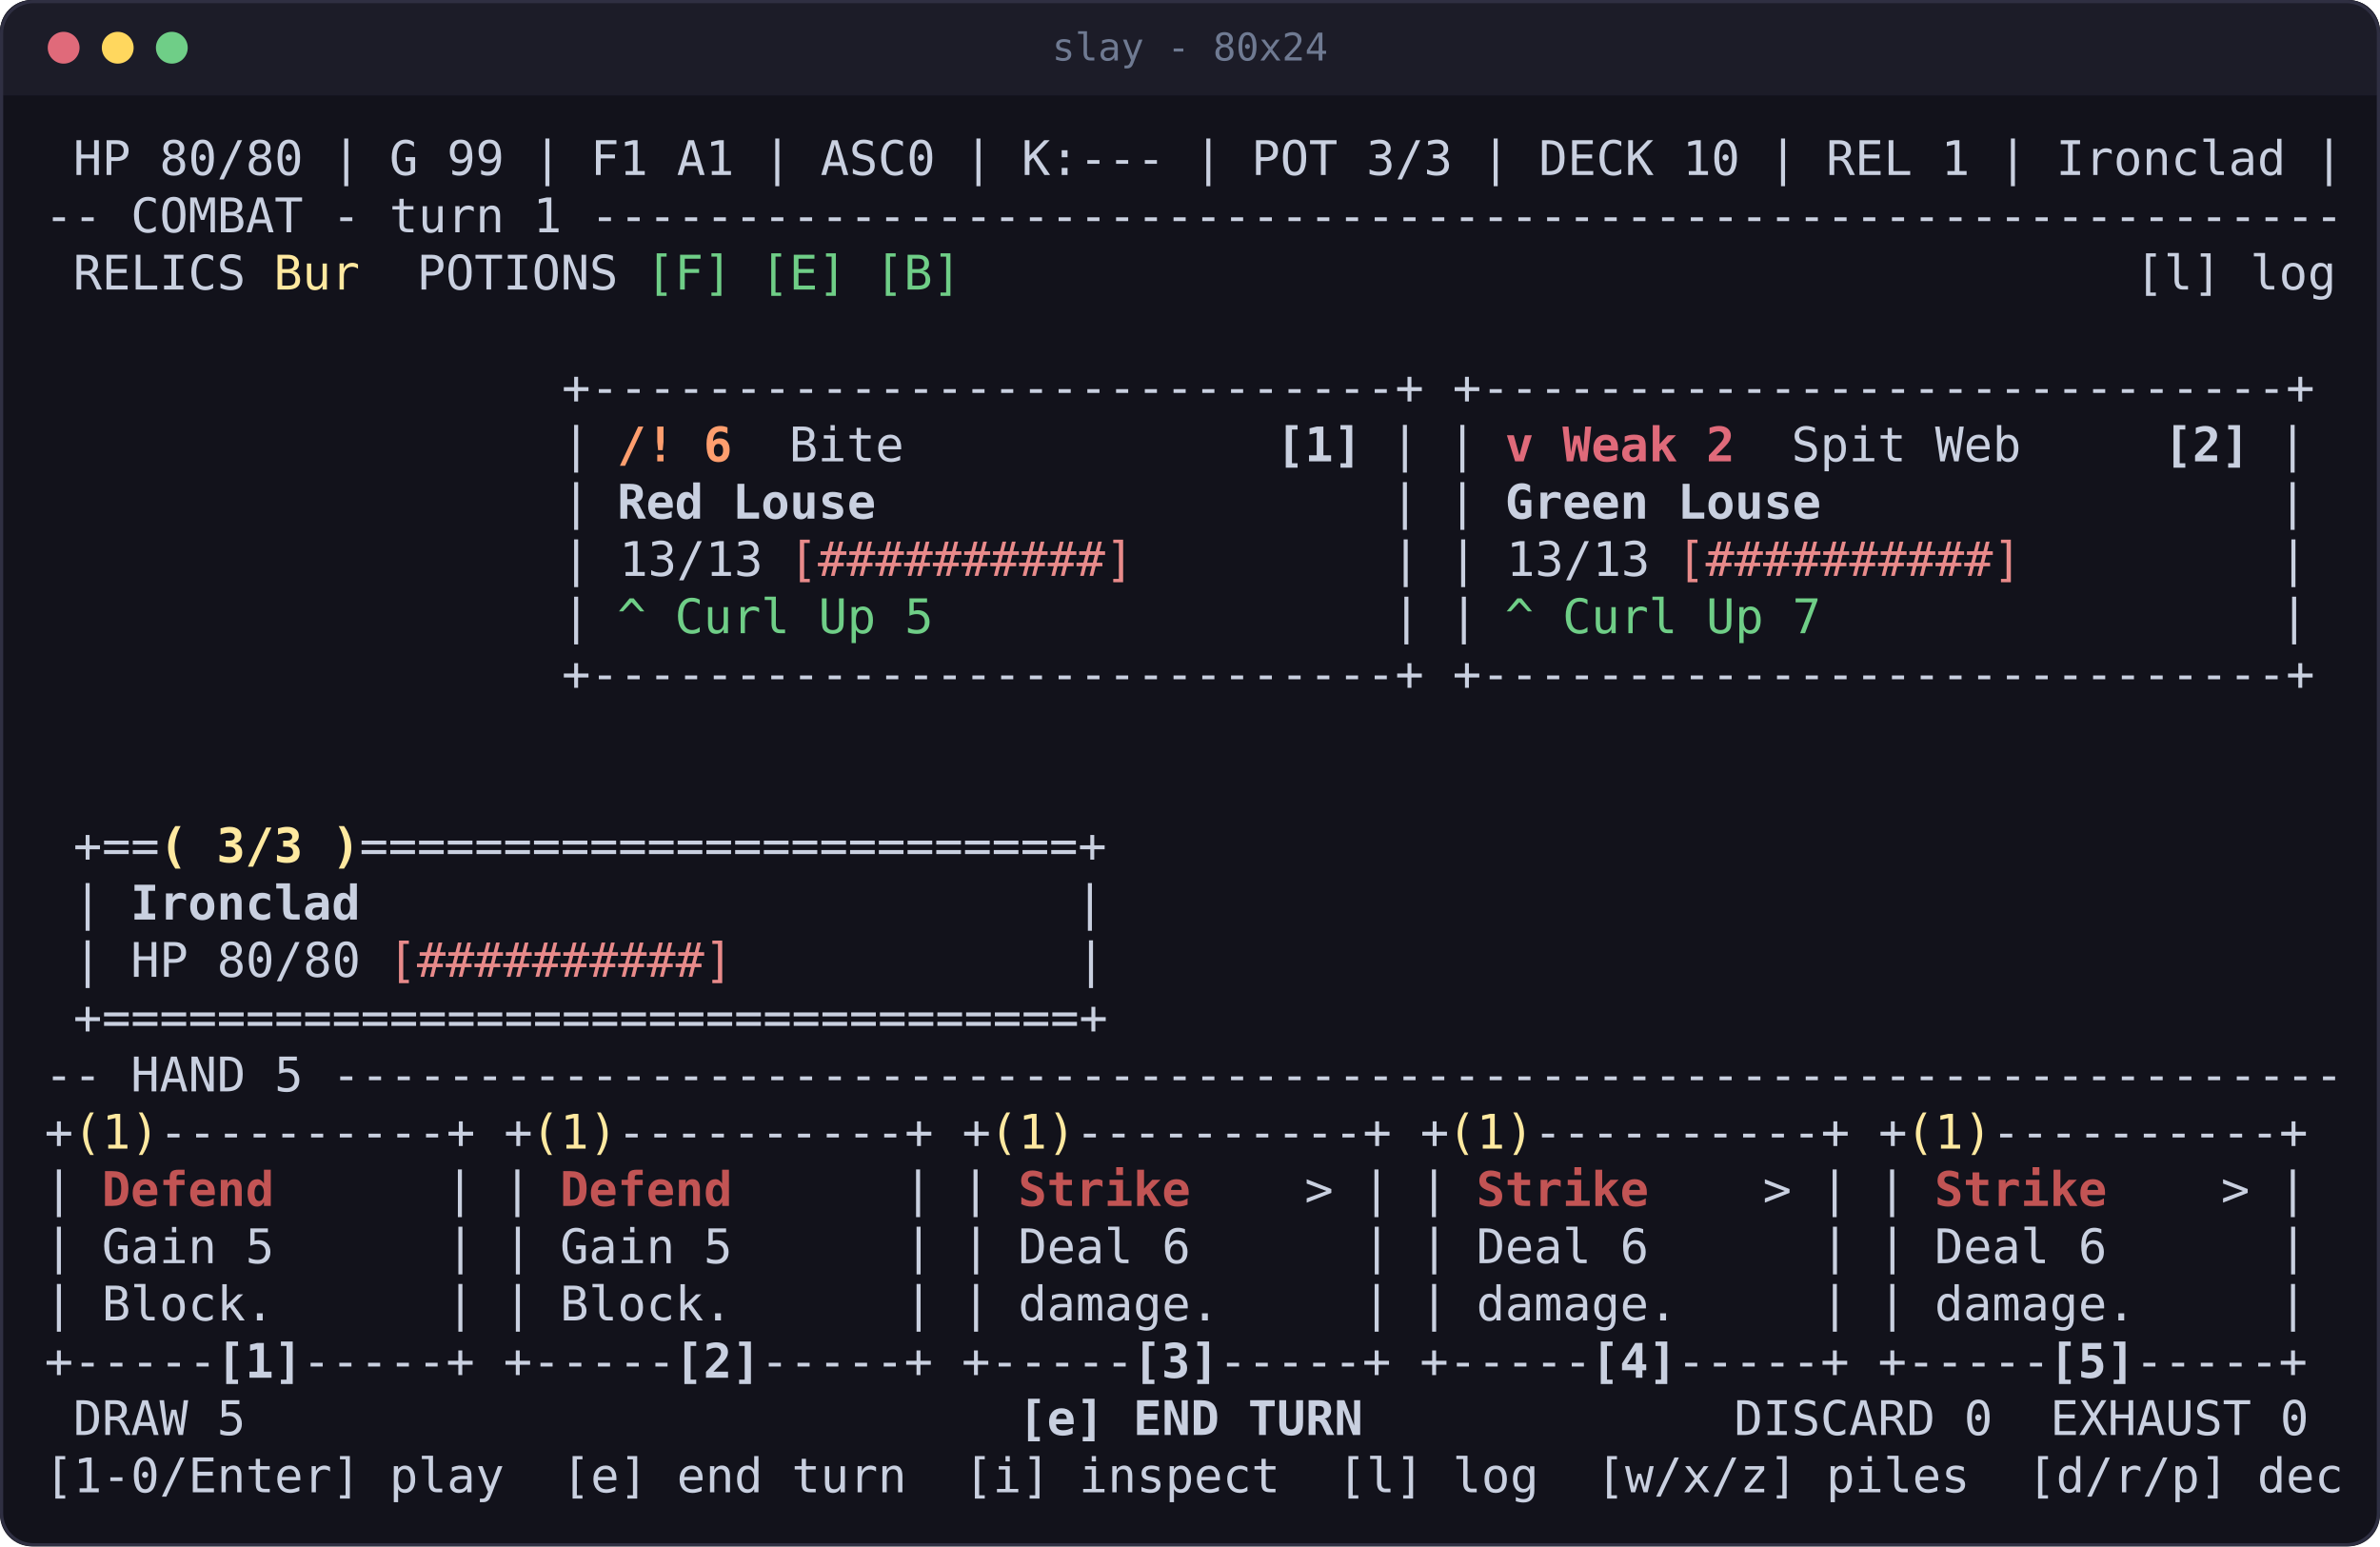
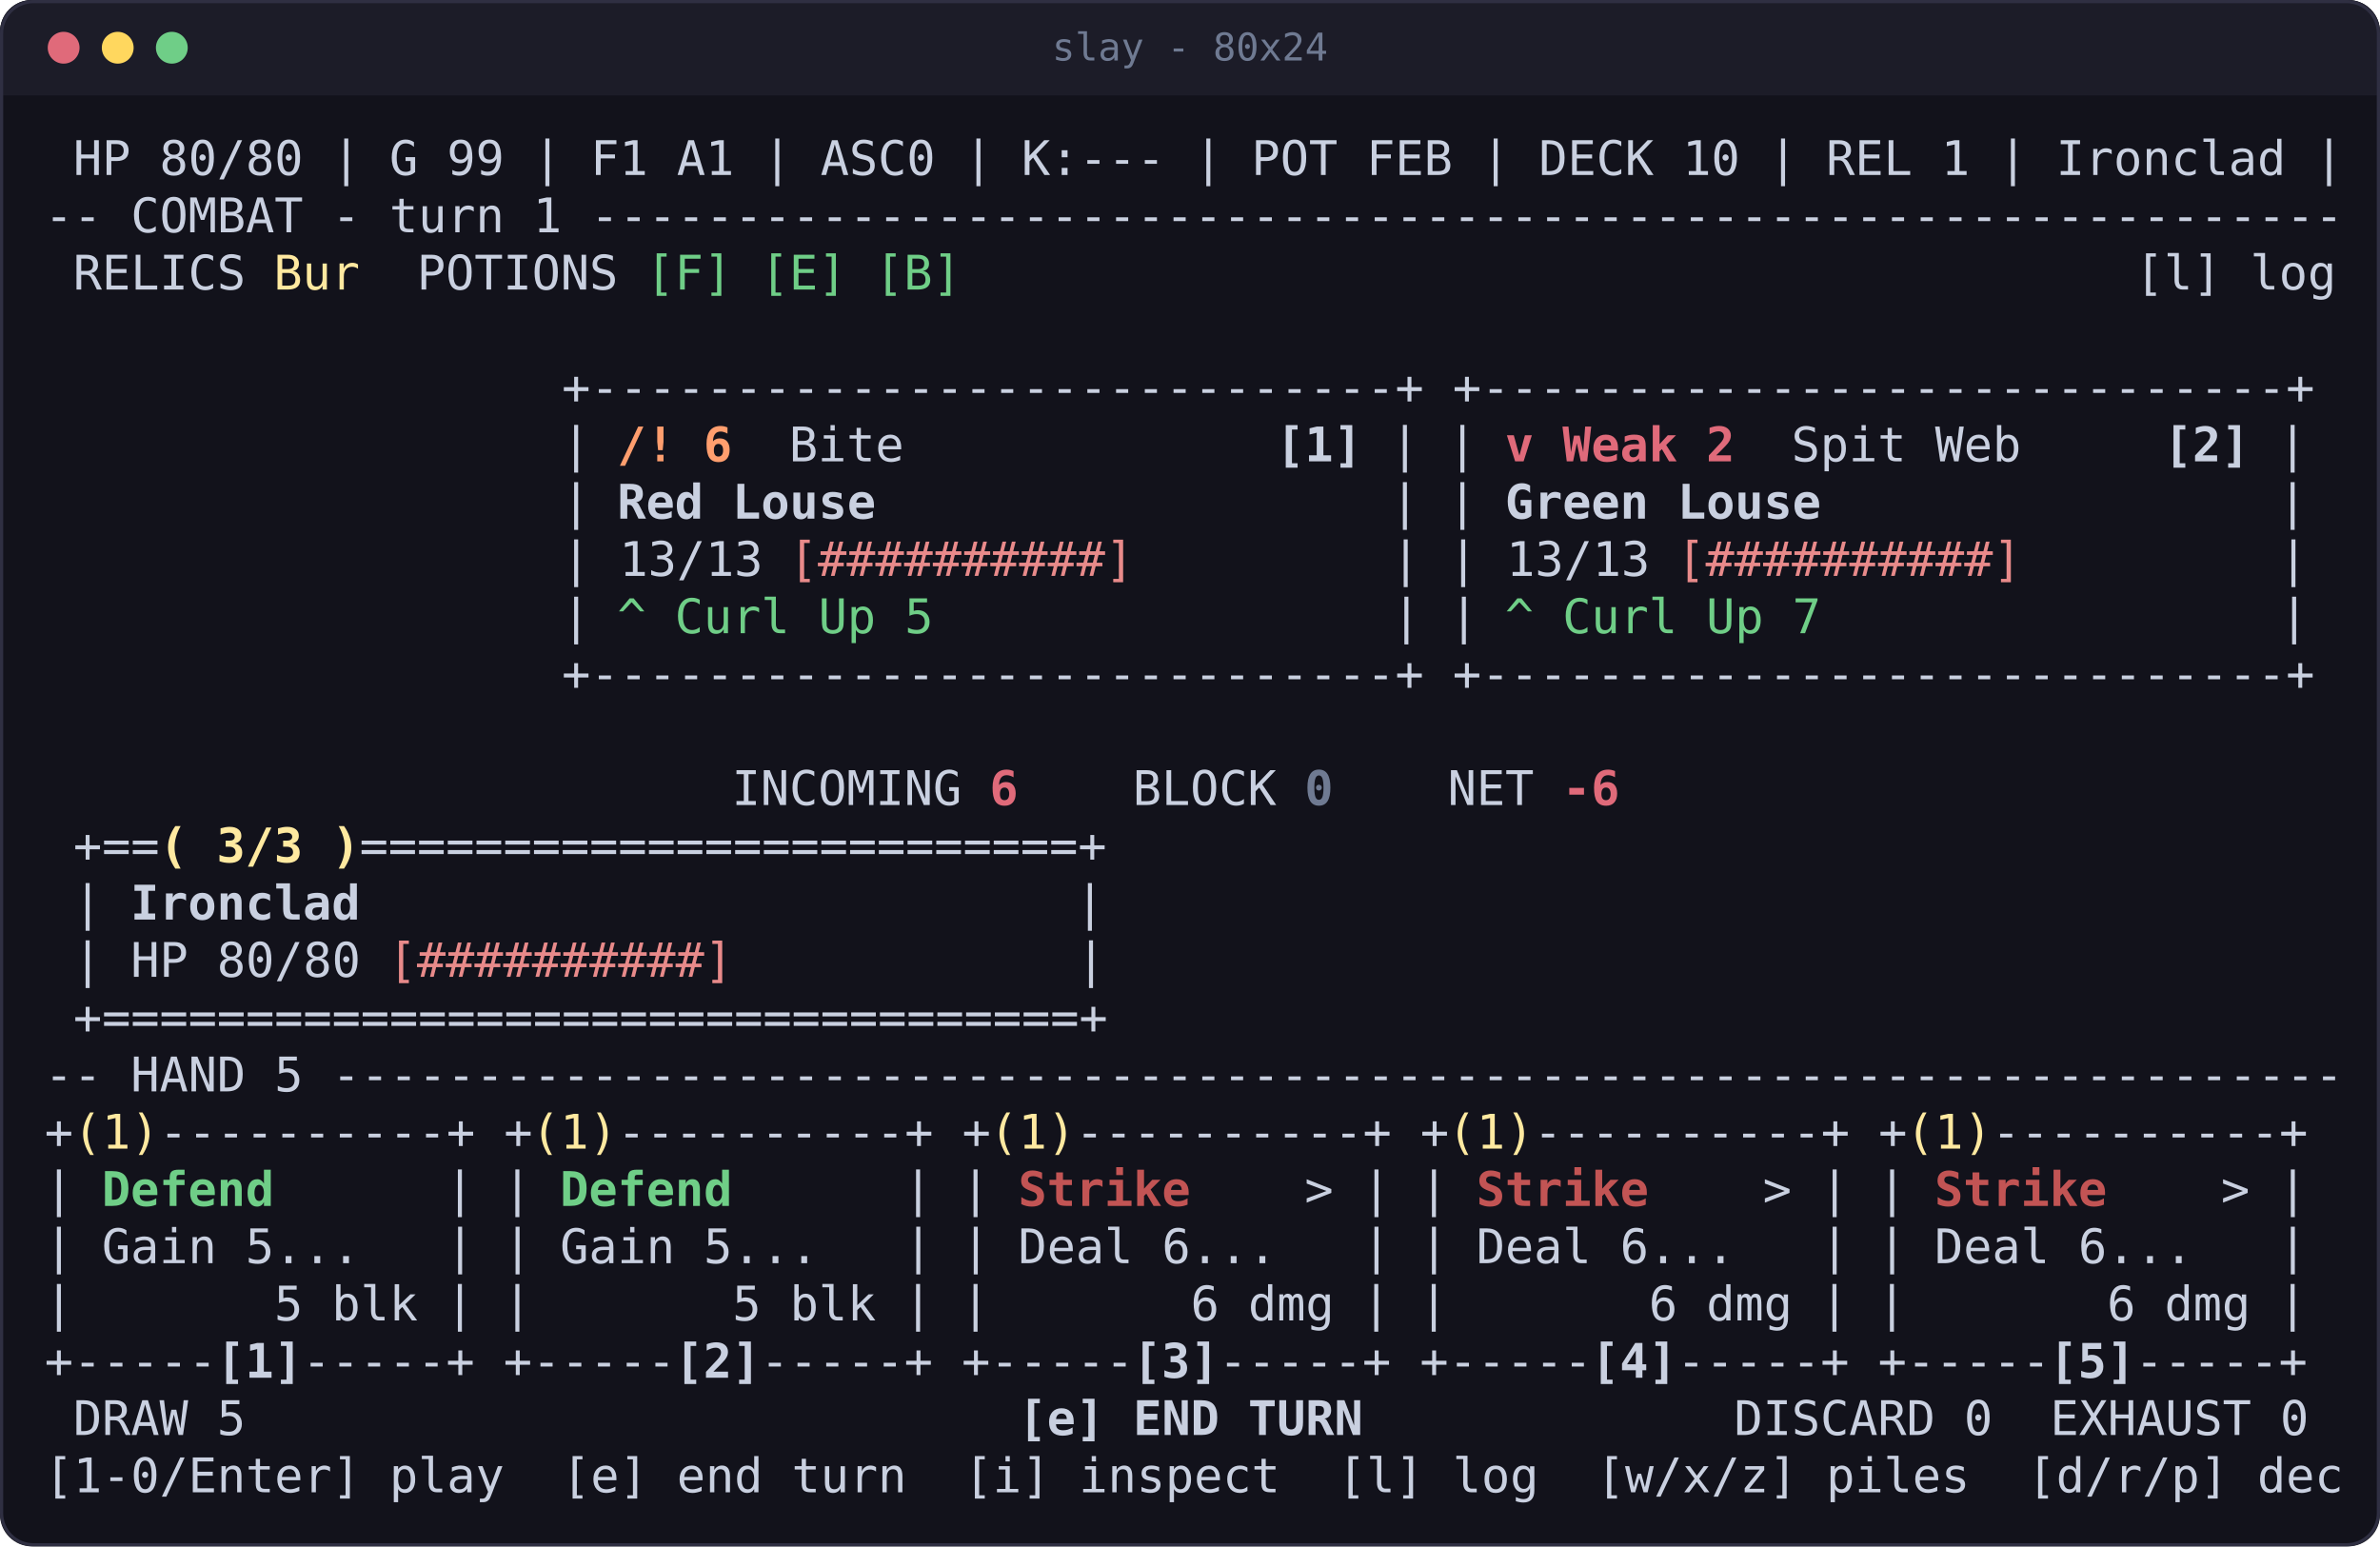
<svg xmlns="http://www.w3.org/2000/svg" width="748" height="486" viewBox="0 0 748 486" font-family="ui-monospace,SFMono-Regular,Menlo,Consolas,'DejaVu Sans Mono',monospace" font-size="15">
  <rect width="748" height="486" rx="10" fill="#12121b" />
  <path d="M0 10a10 10 0 0 1 10-10h728a10 10 0 0 1 10 10v20H0z" fill="#1c1c28" />
  <circle cx="20" cy="15" r="5" fill="#e06a7a" />
  <circle cx="37" cy="15" r="5" fill="#ffd75e" />
  <circle cx="54" cy="15" r="5" fill="#6fce87" />
  <text x="374" y="19" fill="#6f7a92" font-size="12" text-anchor="middle">slay - 80x24</text>
  <rect x="0.5" y="0.5" width="747" height="485" rx="10" fill="none" stroke="#2f2f42" />
  <text y="55" xml:space="preserve">
-     <tspan x="14" textLength="720" lengthAdjust="spacingAndGlyphs" fill="#c9d0e0"> HP 80/80 | G 99 | F1 A1 | ASC0 | K:--- | POT 3/3 | DECK 10 | REL 1 | Ironclad |</tspan>
+     <tspan x="14" textLength="720" lengthAdjust="spacingAndGlyphs" fill="#c9d0e0"> HP 80/80 | G 99 | F1 A1 | ASC0 | K:--- | POT FEB | DECK 10 | REL 1 | Ironclad |</tspan>
  </text>
  <text y="73" xml:space="preserve">
    <tspan x="14" textLength="720" lengthAdjust="spacingAndGlyphs" fill="#c9d0e0" opacity="0.55">-- COMBAT - turn 1 -------------------------------------------------------------</tspan>
  </text>
  <text y="91" xml:space="preserve">
    <tspan x="23" textLength="54" lengthAdjust="spacingAndGlyphs" fill="#c9d0e0" opacity="0.55">RELICS</tspan>
    <tspan x="86" textLength="27" lengthAdjust="spacingAndGlyphs" fill="#ffe9a0">Bur</tspan>
    <tspan x="122" textLength="72" lengthAdjust="spacingAndGlyphs" fill="#c9d0e0" opacity="0.55"> POTIONS</tspan>
    <tspan x="203" textLength="27" lengthAdjust="spacingAndGlyphs" fill="#6fce87">[F]</tspan>
    <tspan x="239" textLength="27" lengthAdjust="spacingAndGlyphs" fill="#6fce87">[E]</tspan>
    <tspan x="275" textLength="27" lengthAdjust="spacingAndGlyphs" fill="#6fce87">[B]</tspan>
    <tspan x="653" textLength="81" lengthAdjust="spacingAndGlyphs" fill="#c9d0e0" opacity="0.55">  [l] log</tspan>
  </text>
  <text y="127" xml:space="preserve">
    <tspan x="14" textLength="720" lengthAdjust="spacingAndGlyphs" fill="#c9d0e0">                  +----------------------------+ +----------------------------+ </tspan>
  </text>
  <text y="145" xml:space="preserve">
    <tspan x="14" textLength="180" lengthAdjust="spacingAndGlyphs" fill="#c9d0e0">                  | </tspan>
    <tspan x="194" textLength="36" lengthAdjust="spacingAndGlyphs" fill="#ff9e6e" font-weight="bold">/! 6</tspan>
    <tspan x="248" textLength="36" lengthAdjust="spacingAndGlyphs" fill="#c9d0e0" opacity="0.55">Bite</tspan>
    <tspan x="401" textLength="27" lengthAdjust="spacingAndGlyphs" fill="#c9d0e0" font-weight="bold">[1]</tspan>
    <tspan x="428" textLength="45" lengthAdjust="spacingAndGlyphs" fill="#c9d0e0"> | | </tspan>
    <tspan x="473" textLength="72" lengthAdjust="spacingAndGlyphs" fill="#e06a7a" font-weight="bold">v Weak 2</tspan>
    <tspan x="563" textLength="72" lengthAdjust="spacingAndGlyphs" fill="#c9d0e0" opacity="0.55">Spit Web</tspan>
    <tspan x="680" textLength="27" lengthAdjust="spacingAndGlyphs" fill="#c9d0e0" font-weight="bold">[2]</tspan>
    <tspan x="707" textLength="27" lengthAdjust="spacingAndGlyphs" fill="#c9d0e0"> | </tspan>
  </text>
  <text y="163" xml:space="preserve">
    <tspan x="14" textLength="180" lengthAdjust="spacingAndGlyphs" fill="#c9d0e0">                  | </tspan>
    <tspan x="194" textLength="234" lengthAdjust="spacingAndGlyphs" fill="#c9d0e0" font-weight="bold">Red Louse                 </tspan>
    <tspan x="428" textLength="45" lengthAdjust="spacingAndGlyphs" fill="#c9d0e0"> | | </tspan>
    <tspan x="473" textLength="234" lengthAdjust="spacingAndGlyphs" fill="#c9d0e0" font-weight="bold">Green Louse               </tspan>
    <tspan x="707" textLength="27" lengthAdjust="spacingAndGlyphs" fill="#c9d0e0"> | </tspan>
  </text>
  <text y="181" xml:space="preserve">
    <tspan x="14" textLength="234" lengthAdjust="spacingAndGlyphs" fill="#c9d0e0">                  | 13/13 </tspan>
    <tspan x="248" textLength="108" lengthAdjust="spacingAndGlyphs" fill="#e88a8a">[##########]</tspan>
    <tspan x="356" textLength="171" lengthAdjust="spacingAndGlyphs" fill="#c9d0e0">         | | 13/13 </tspan>
    <tspan x="527" textLength="108" lengthAdjust="spacingAndGlyphs" fill="#e88a8a">[##########]</tspan>
    <tspan x="635" textLength="99" lengthAdjust="spacingAndGlyphs" fill="#c9d0e0">         | </tspan>
  </text>
  <text y="199" xml:space="preserve">
    <tspan x="14" textLength="180" lengthAdjust="spacingAndGlyphs" fill="#c9d0e0">                  | </tspan>
    <tspan x="194" textLength="99" lengthAdjust="spacingAndGlyphs" fill="#6fce87">^ Curl Up 5</tspan>
    <tspan x="293" textLength="180" lengthAdjust="spacingAndGlyphs" fill="#c9d0e0">                | | </tspan>
    <tspan x="473" textLength="99" lengthAdjust="spacingAndGlyphs" fill="#6fce87">^ Curl Up 7</tspan>
    <tspan x="572" textLength="162" lengthAdjust="spacingAndGlyphs" fill="#c9d0e0">                | </tspan>
  </text>
  <text y="217" xml:space="preserve">
    <tspan x="14" textLength="720" lengthAdjust="spacingAndGlyphs" fill="#c9d0e0">                  +----------------------------+ +----------------------------+ </tspan>
  </text>
+   <text y="253" xml:space="preserve">
+     <tspan x="230" textLength="72" lengthAdjust="spacingAndGlyphs" fill="#c9d0e0" opacity="0.55">INCOMING</tspan>
+     <tspan x="311" textLength="9" lengthAdjust="spacingAndGlyphs" fill="#e06a7a" font-weight="bold">6</tspan>
+     <tspan x="356" textLength="45" lengthAdjust="spacingAndGlyphs" fill="#c9d0e0" opacity="0.55">BLOCK</tspan>
+     <tspan x="410" textLength="9" lengthAdjust="spacingAndGlyphs" fill="#6f7a92" font-weight="bold">0</tspan>
+     <tspan x="455" textLength="27" lengthAdjust="spacingAndGlyphs" fill="#c9d0e0" opacity="0.55">NET</tspan>
+     <tspan x="491" textLength="18" lengthAdjust="spacingAndGlyphs" fill="#e06a7a" font-weight="bold">-6</tspan>
+   </text>
  <text y="271" xml:space="preserve">
    <tspan x="14" textLength="36" lengthAdjust="spacingAndGlyphs" fill="#c9d0e0"> +==</tspan>
    <tspan x="50" textLength="63" lengthAdjust="spacingAndGlyphs" fill="#ffe9a0" font-weight="bold">( 3/3 )</tspan>
    <tspan x="113" textLength="621" lengthAdjust="spacingAndGlyphs" fill="#c9d0e0">=========================+                                           </tspan>
  </text>
  <text y="289" xml:space="preserve">
    <tspan x="14" textLength="27" lengthAdjust="spacingAndGlyphs" fill="#c9d0e0"> | </tspan>
    <tspan x="41" textLength="288" lengthAdjust="spacingAndGlyphs" fill="#c9d0e0" font-weight="bold">Ironclad                        </tspan>
    <tspan x="329" textLength="405" lengthAdjust="spacingAndGlyphs" fill="#c9d0e0"> |                                           </tspan>
  </text>
  <text y="307" xml:space="preserve">
    <tspan x="14" textLength="108" lengthAdjust="spacingAndGlyphs" fill="#c9d0e0"> | HP 80/80 </tspan>
    <tspan x="122" textLength="108" lengthAdjust="spacingAndGlyphs" fill="#e88a8a">[##########]</tspan>
    <tspan x="230" textLength="504" lengthAdjust="spacingAndGlyphs" fill="#c9d0e0">            |                                           </tspan>
  </text>
  <text y="325" xml:space="preserve">
    <tspan x="14" textLength="720" lengthAdjust="spacingAndGlyphs" fill="#c9d0e0"> +==================================+                                           </tspan>
  </text>
  <text y="343" xml:space="preserve">
    <tspan x="14" textLength="720" lengthAdjust="spacingAndGlyphs" fill="#c9d0e0" opacity="0.55">-- HAND 5 ----------------------------------------------------------------------</tspan>
  </text>
  <text y="361" xml:space="preserve">
    <tspan x="14" textLength="9" lengthAdjust="spacingAndGlyphs" fill="#c9d0e0">+</tspan>
    <tspan x="23" textLength="27" lengthAdjust="spacingAndGlyphs" fill="#ffe9a0">(1)</tspan>
    <tspan x="50" textLength="117" lengthAdjust="spacingAndGlyphs" fill="#c9d0e0">----------+ +</tspan>
    <tspan x="167" textLength="27" lengthAdjust="spacingAndGlyphs" fill="#ffe9a0">(1)</tspan>
    <tspan x="194" textLength="117" lengthAdjust="spacingAndGlyphs" fill="#c9d0e0">----------+ +</tspan>
    <tspan x="311" textLength="27" lengthAdjust="spacingAndGlyphs" fill="#ffe9a0">(1)</tspan>
    <tspan x="338" textLength="117" lengthAdjust="spacingAndGlyphs" fill="#c9d0e0">----------+ +</tspan>
    <tspan x="455" textLength="27" lengthAdjust="spacingAndGlyphs" fill="#ffe9a0">(1)</tspan>
    <tspan x="482" textLength="117" lengthAdjust="spacingAndGlyphs" fill="#c9d0e0">----------+ +</tspan>
    <tspan x="599" textLength="27" lengthAdjust="spacingAndGlyphs" fill="#ffe9a0">(1)</tspan>
    <tspan x="626" textLength="108" lengthAdjust="spacingAndGlyphs" fill="#c9d0e0">----------+ </tspan>
  </text>
  <text y="379" xml:space="preserve">
    <tspan x="14" textLength="18" lengthAdjust="spacingAndGlyphs" fill="#c9d0e0">| </tspan>
-     <tspan x="32" textLength="99" lengthAdjust="spacingAndGlyphs" fill="#c25454" font-weight="bold">Defend     </tspan>
+     <tspan x="32" textLength="99" lengthAdjust="spacingAndGlyphs" fill="#6fce87" font-weight="bold">Defend     </tspan>
    <tspan x="131" textLength="45" lengthAdjust="spacingAndGlyphs" fill="#c9d0e0"> | | </tspan>
-     <tspan x="176" textLength="99" lengthAdjust="spacingAndGlyphs" fill="#c25454" font-weight="bold">Defend     </tspan>
+     <tspan x="176" textLength="99" lengthAdjust="spacingAndGlyphs" fill="#6fce87" font-weight="bold">Defend     </tspan>
    <tspan x="275" textLength="45" lengthAdjust="spacingAndGlyphs" fill="#c9d0e0"> | | </tspan>
    <tspan x="320" textLength="81" lengthAdjust="spacingAndGlyphs" fill="#c25454" font-weight="bold">Strike   </tspan>
    <tspan x="401" textLength="63" lengthAdjust="spacingAndGlyphs" fill="#c9d0e0"> &gt; | | </tspan>
    <tspan x="464" textLength="81" lengthAdjust="spacingAndGlyphs" fill="#c25454" font-weight="bold">Strike   </tspan>
    <tspan x="545" textLength="63" lengthAdjust="spacingAndGlyphs" fill="#c9d0e0"> &gt; | | </tspan>
    <tspan x="608" textLength="81" lengthAdjust="spacingAndGlyphs" fill="#c25454" font-weight="bold">Strike   </tspan>
    <tspan x="689" textLength="45" lengthAdjust="spacingAndGlyphs" fill="#c9d0e0"> &gt; | </tspan>
  </text>
  <text y="397" xml:space="preserve">
    <tspan x="14" textLength="18" lengthAdjust="spacingAndGlyphs" fill="#c9d0e0">| </tspan>
-     <tspan x="32" textLength="54" lengthAdjust="spacingAndGlyphs" fill="#c9d0e0" opacity="0.55">Gain 5</tspan>
-     <tspan x="86" textLength="90" lengthAdjust="spacingAndGlyphs" fill="#c9d0e0">      | | </tspan>
-     <tspan x="176" textLength="54" lengthAdjust="spacingAndGlyphs" fill="#c9d0e0" opacity="0.55">Gain 5</tspan>
-     <tspan x="230" textLength="90" lengthAdjust="spacingAndGlyphs" fill="#c9d0e0">      | | </tspan>
-     <tspan x="320" textLength="54" lengthAdjust="spacingAndGlyphs" fill="#c9d0e0" opacity="0.55">Deal 6</tspan>
-     <tspan x="374" textLength="90" lengthAdjust="spacingAndGlyphs" fill="#c9d0e0">      | | </tspan>
-     <tspan x="464" textLength="54" lengthAdjust="spacingAndGlyphs" fill="#c9d0e0" opacity="0.55">Deal 6</tspan>
-     <tspan x="518" textLength="90" lengthAdjust="spacingAndGlyphs" fill="#c9d0e0">      | | </tspan>
-     <tspan x="608" textLength="54" lengthAdjust="spacingAndGlyphs" fill="#c9d0e0" opacity="0.55">Deal 6</tspan>
-     <tspan x="662" textLength="72" lengthAdjust="spacingAndGlyphs" fill="#c9d0e0">      | </tspan>
+     <tspan x="32" textLength="81" lengthAdjust="spacingAndGlyphs" fill="#c9d0e0" opacity="0.55">Gain 5...</tspan>
+     <tspan x="113" textLength="63" lengthAdjust="spacingAndGlyphs" fill="#c9d0e0">   | | </tspan>
+     <tspan x="176" textLength="81" lengthAdjust="spacingAndGlyphs" fill="#c9d0e0" opacity="0.55">Gain 5...</tspan>
+     <tspan x="257" textLength="63" lengthAdjust="spacingAndGlyphs" fill="#c9d0e0">   | | </tspan>
+     <tspan x="320" textLength="81" lengthAdjust="spacingAndGlyphs" fill="#c9d0e0" opacity="0.55">Deal 6...</tspan>
+     <tspan x="401" textLength="63" lengthAdjust="spacingAndGlyphs" fill="#c9d0e0">   | | </tspan>
+     <tspan x="464" textLength="81" lengthAdjust="spacingAndGlyphs" fill="#c9d0e0" opacity="0.55">Deal 6...</tspan>
+     <tspan x="545" textLength="63" lengthAdjust="spacingAndGlyphs" fill="#c9d0e0">   | | </tspan>
+     <tspan x="608" textLength="81" lengthAdjust="spacingAndGlyphs" fill="#c9d0e0" opacity="0.55">Deal 6...</tspan>
+     <tspan x="689" textLength="45" lengthAdjust="spacingAndGlyphs" fill="#c9d0e0">   | </tspan>
  </text>
  <text y="415" xml:space="preserve">
    <tspan x="14" textLength="18" lengthAdjust="spacingAndGlyphs" fill="#c9d0e0">| </tspan>
-     <tspan x="32" textLength="54" lengthAdjust="spacingAndGlyphs" fill="#c9d0e0" opacity="0.55">Block.</tspan>
-     <tspan x="86" textLength="90" lengthAdjust="spacingAndGlyphs" fill="#c9d0e0">      | | </tspan>
-     <tspan x="176" textLength="54" lengthAdjust="spacingAndGlyphs" fill="#c9d0e0" opacity="0.55">Block.</tspan>
-     <tspan x="230" textLength="90" lengthAdjust="spacingAndGlyphs" fill="#c9d0e0">      | | </tspan>
-     <tspan x="320" textLength="63" lengthAdjust="spacingAndGlyphs" fill="#c9d0e0" opacity="0.55">damage.</tspan>
-     <tspan x="383" textLength="81" lengthAdjust="spacingAndGlyphs" fill="#c9d0e0">     | | </tspan>
-     <tspan x="464" textLength="63" lengthAdjust="spacingAndGlyphs" fill="#c9d0e0" opacity="0.55">damage.</tspan>
-     <tspan x="527" textLength="81" lengthAdjust="spacingAndGlyphs" fill="#c9d0e0">     | | </tspan>
-     <tspan x="608" textLength="63" lengthAdjust="spacingAndGlyphs" fill="#c9d0e0" opacity="0.55">damage.</tspan>
-     <tspan x="671" textLength="63" lengthAdjust="spacingAndGlyphs" fill="#c9d0e0">     | </tspan>
+     <tspan x="32" textLength="99" lengthAdjust="spacingAndGlyphs" fill="#c9d0e0" opacity="0.55">      5 blk</tspan>
+     <tspan x="131" textLength="45" lengthAdjust="spacingAndGlyphs" fill="#c9d0e0"> | | </tspan>
+     <tspan x="176" textLength="99" lengthAdjust="spacingAndGlyphs" fill="#c9d0e0" opacity="0.55">      5 blk</tspan>
+     <tspan x="275" textLength="45" lengthAdjust="spacingAndGlyphs" fill="#c9d0e0"> | | </tspan>
+     <tspan x="320" textLength="99" lengthAdjust="spacingAndGlyphs" fill="#c9d0e0" opacity="0.55">      6 dmg</tspan>
+     <tspan x="419" textLength="45" lengthAdjust="spacingAndGlyphs" fill="#c9d0e0"> | | </tspan>
+     <tspan x="464" textLength="99" lengthAdjust="spacingAndGlyphs" fill="#c9d0e0" opacity="0.55">      6 dmg</tspan>
+     <tspan x="563" textLength="45" lengthAdjust="spacingAndGlyphs" fill="#c9d0e0"> | | </tspan>
+     <tspan x="608" textLength="99" lengthAdjust="spacingAndGlyphs" fill="#c9d0e0" opacity="0.55">      6 dmg</tspan>
+     <tspan x="707" textLength="27" lengthAdjust="spacingAndGlyphs" fill="#c9d0e0"> | </tspan>
  </text>
  <text y="433" xml:space="preserve">
    <tspan x="14" textLength="54" lengthAdjust="spacingAndGlyphs" fill="#c9d0e0">+-----</tspan>
    <tspan x="68" textLength="27" lengthAdjust="spacingAndGlyphs" fill="#c9d0e0" font-weight="bold">[1]</tspan>
    <tspan x="95" textLength="117" lengthAdjust="spacingAndGlyphs" fill="#c9d0e0">-----+ +-----</tspan>
    <tspan x="212" textLength="27" lengthAdjust="spacingAndGlyphs" fill="#c9d0e0" font-weight="bold">[2]</tspan>
    <tspan x="239" textLength="117" lengthAdjust="spacingAndGlyphs" fill="#c9d0e0">-----+ +-----</tspan>
    <tspan x="356" textLength="27" lengthAdjust="spacingAndGlyphs" fill="#c9d0e0" font-weight="bold">[3]</tspan>
    <tspan x="383" textLength="117" lengthAdjust="spacingAndGlyphs" fill="#c9d0e0">-----+ +-----</tspan>
    <tspan x="500" textLength="27" lengthAdjust="spacingAndGlyphs" fill="#c9d0e0" font-weight="bold">[4]</tspan>
    <tspan x="527" textLength="117" lengthAdjust="spacingAndGlyphs" fill="#c9d0e0">-----+ +-----</tspan>
    <tspan x="644" textLength="27" lengthAdjust="spacingAndGlyphs" fill="#c9d0e0" font-weight="bold">[5]</tspan>
    <tspan x="671" textLength="63" lengthAdjust="spacingAndGlyphs" fill="#c9d0e0">-----+ </tspan>
  </text>
  <text y="451" xml:space="preserve">
    <tspan x="14" textLength="63" lengthAdjust="spacingAndGlyphs" fill="#c9d0e0"> DRAW 5</tspan>
    <tspan x="320" textLength="108" lengthAdjust="spacingAndGlyphs" fill="#c9d0e0" font-weight="bold">[e] END TURN</tspan>
    <tspan x="545" textLength="189" lengthAdjust="spacingAndGlyphs" fill="#c9d0e0" opacity="0.55">DISCARD 0  EXHAUST 0 </tspan>
  </text>
  <text y="469" xml:space="preserve">
    <tspan x="14" textLength="720" lengthAdjust="spacingAndGlyphs" fill="#c9d0e0" opacity="0.55">[1-0/Enter] play  [e] end turn  [i] inspect  [l] log  [w/x/z] piles  [d/r/p] dec</tspan>
  </text>
</svg>
